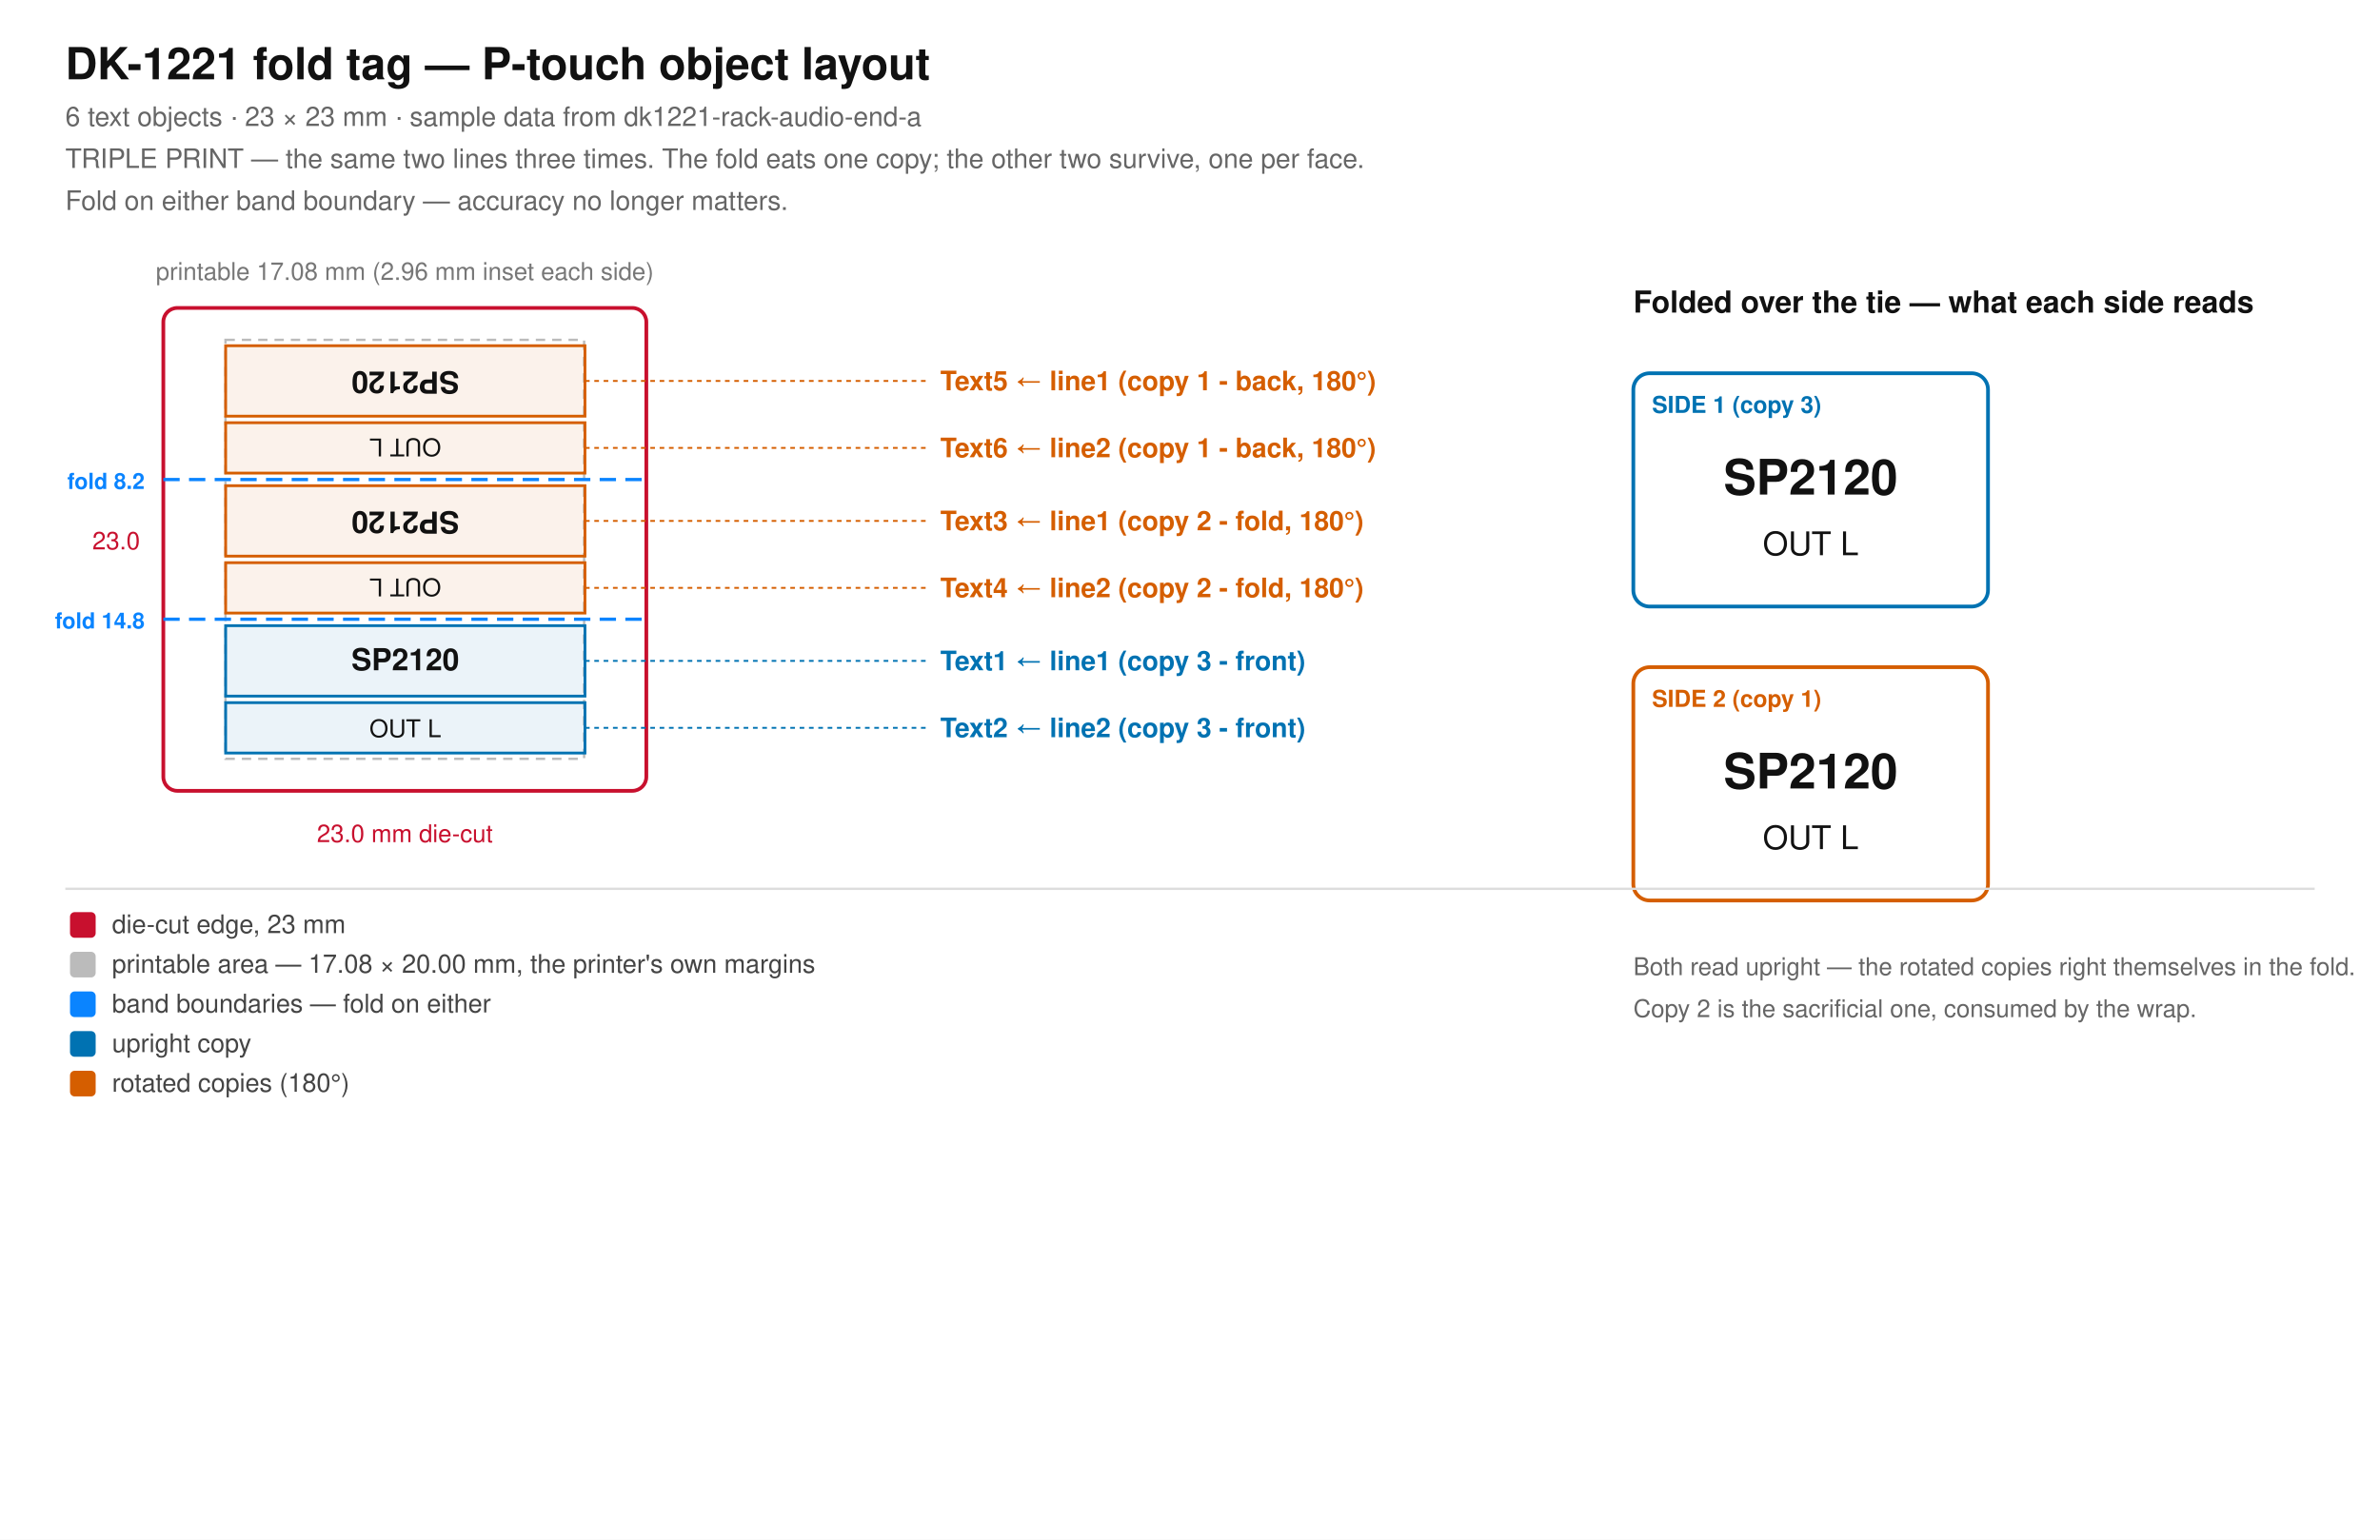
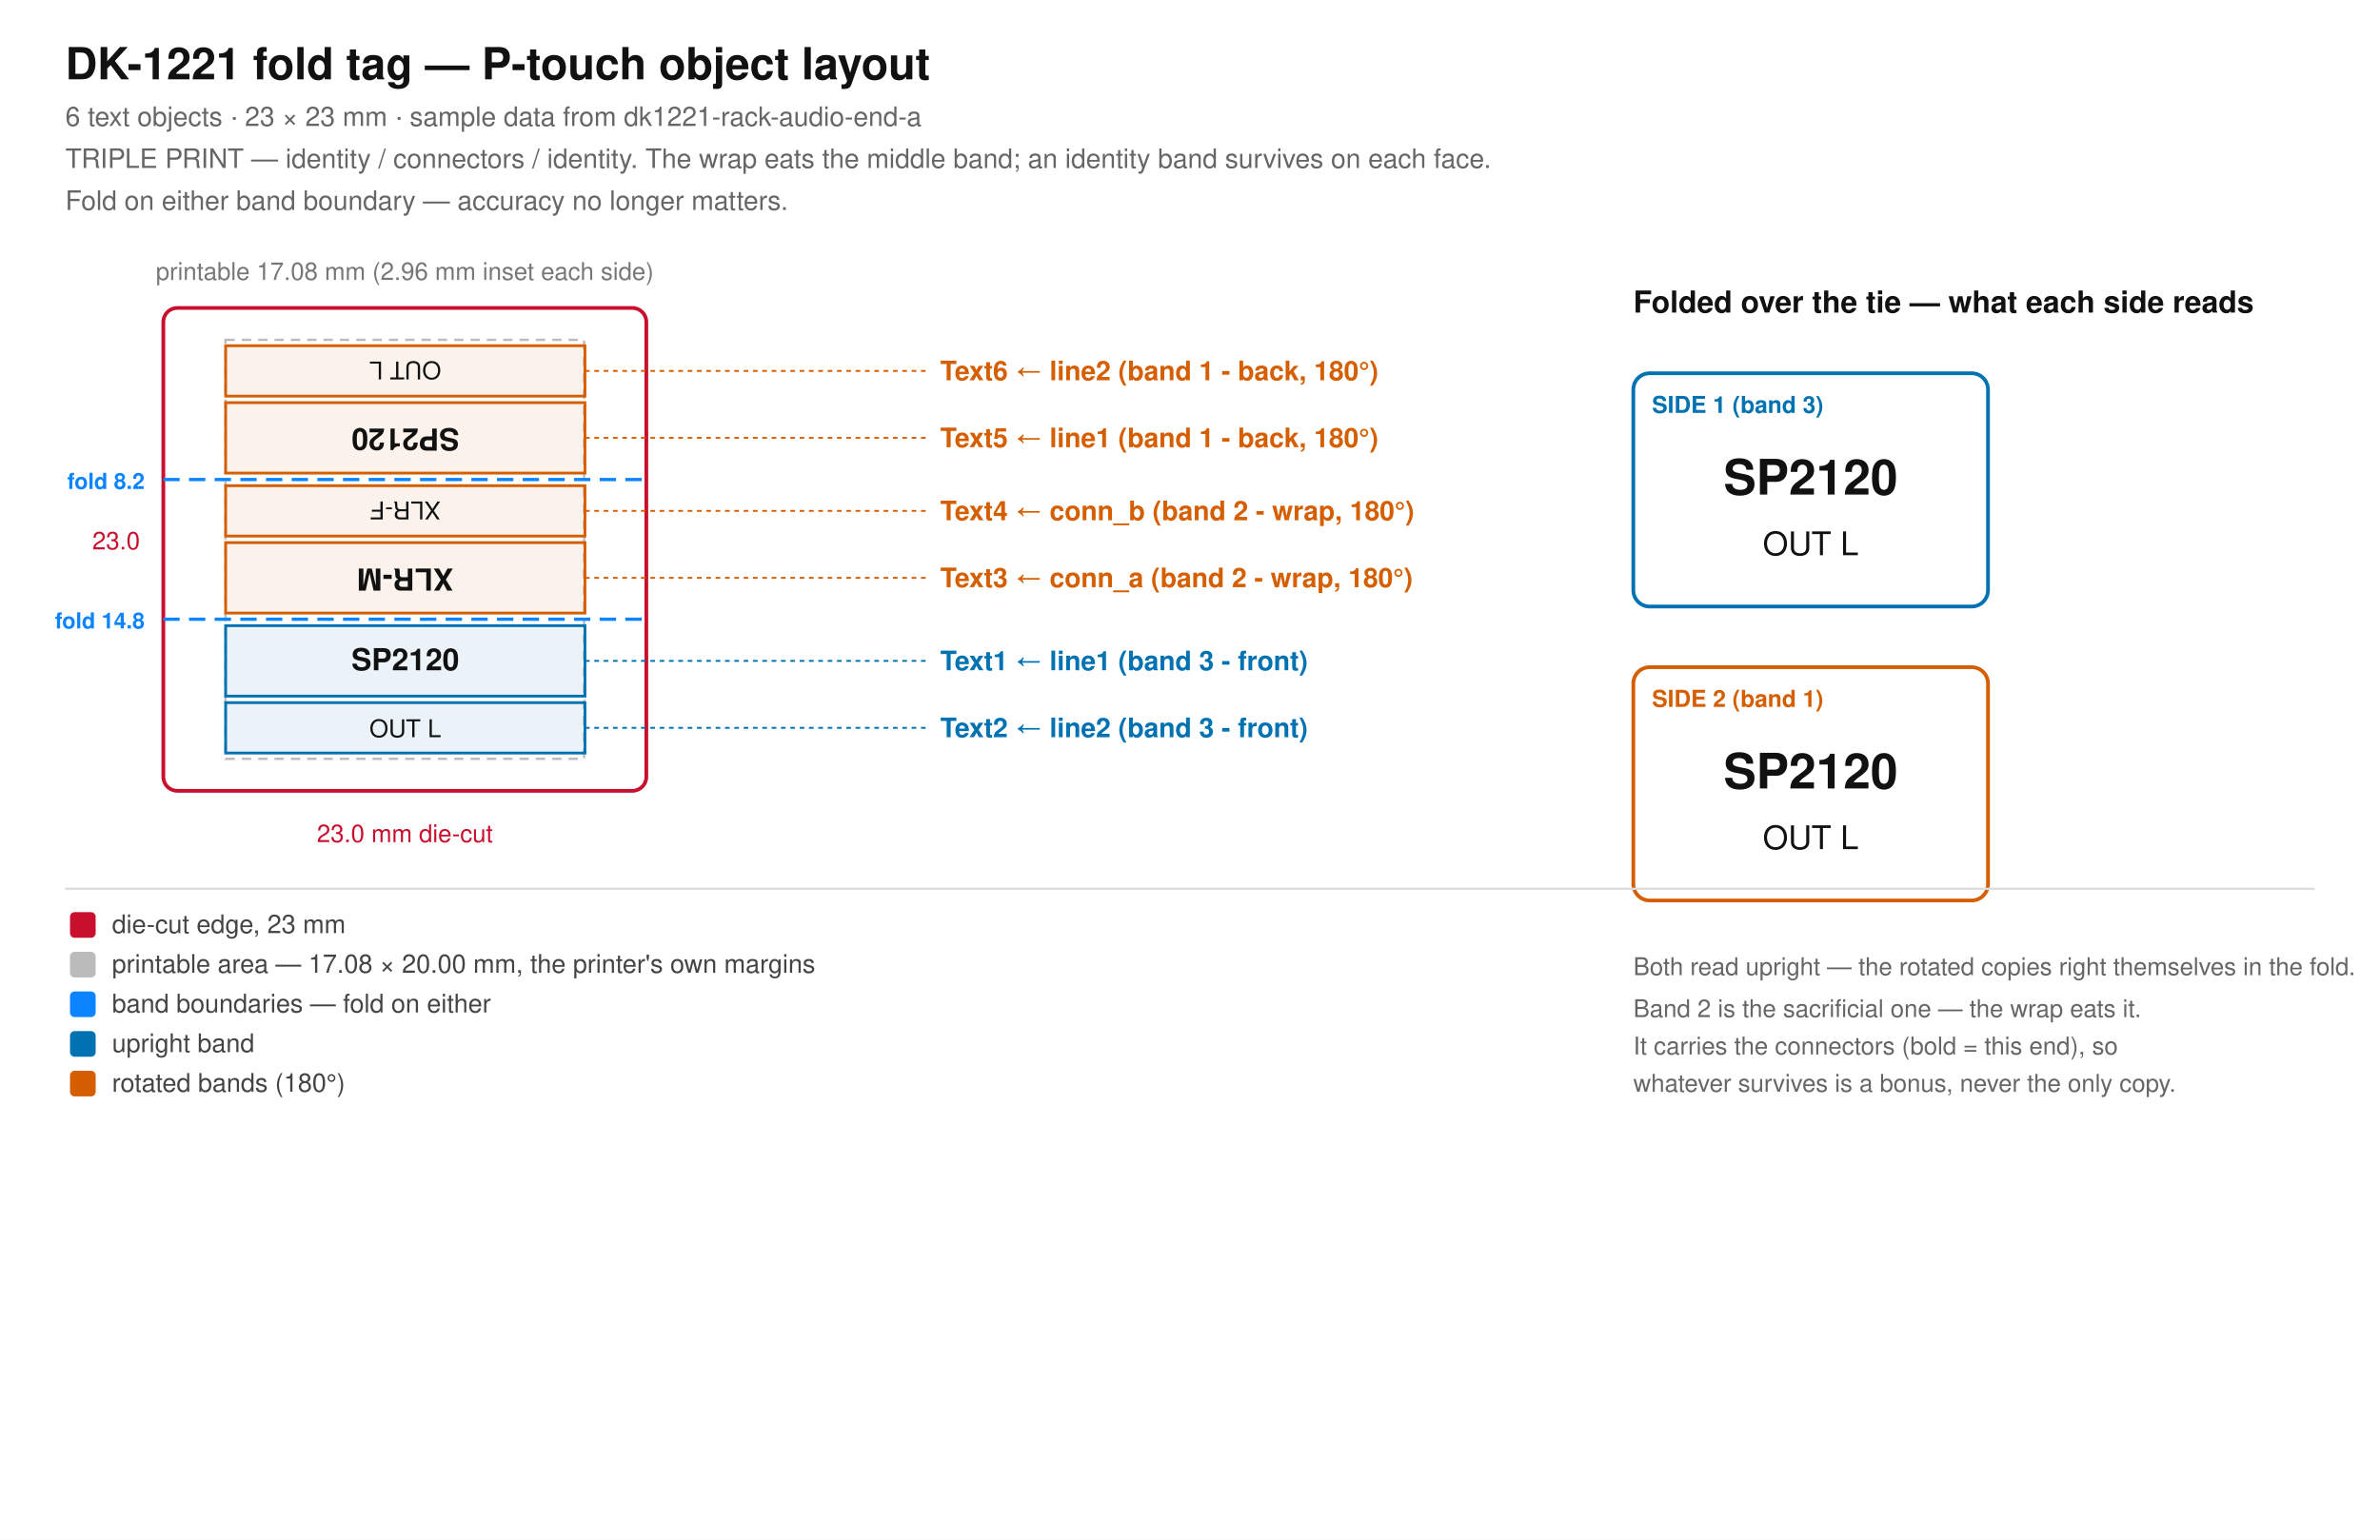
<svg xmlns="http://www.w3.org/2000/svg" width="1020" height="660" viewBox="0 0 1020 660">
  <rect width="1020" height="660" fill="#fff" />
  <text x="28.0" y="34.0" font-family="Helvetica, Arial, sans-serif" font-size="19" font-weight="bold" fill="#111" text-anchor="start">DK-1221 fold tag — P-touch object layout</text>
  <text x="28.0" y="54.0" font-family="Helvetica, Arial, sans-serif" font-size="11.5" font-weight="normal" fill="#666" text-anchor="start">6 text objects · 23 × 23 mm · sample data from dk1221-rack-audio-end-a</text>
-   <text x="28.0" y="72.0" font-family="Helvetica, Arial, sans-serif" font-size="11.5" font-weight="normal" fill="#666" text-anchor="start">TRIPLE PRINT — the same two lines three times. The fold eats one copy; the other two survive, one per face.</text>
+   <text x="28.0" y="72.0" font-family="Helvetica, Arial, sans-serif" font-size="11.5" font-weight="normal" fill="#666" text-anchor="start">TRIPLE PRINT — identity / connectors / identity. The wrap eats the middle band; an identity band survives on each face.</text>
  <text x="28.0" y="90.0" font-family="Helvetica, Arial, sans-serif" font-size="11.5" font-weight="normal" fill="#666" text-anchor="start">Fold on either band boundary — accuracy no longer matters.</text>
  <rect x="96.64" y="145.68" width="153.7" height="179.6" fill="none" stroke="#bbb" stroke-width="1" stroke-dasharray="4 3" />
  <rect x="70.0" y="132.0" width="207.0" height="207.0" fill="none" stroke="#c8102e" stroke-width="1.6" rx="6" />
  <line x1="70.0" y1="205.56" x2="277.0" y2="205.56" stroke="#0a84ff" stroke-width="1.4" stroke-dasharray="7 4" />
  <text x="62.0" y="209.6" font-family="Helvetica, Arial, sans-serif" font-size="9.5" font-weight="bold" fill="#0a84ff" text-anchor="end">fold 8.2</text>
  <line x1="70.0" y1="265.44" x2="277.0" y2="265.44" stroke="#0a84ff" stroke-width="1.4" stroke-dasharray="7 4" />
  <text x="62.0" y="269.4" font-family="Helvetica, Arial, sans-serif" font-size="9.5" font-weight="bold" fill="#0a84ff" text-anchor="end">fold 14.8</text>
  <rect x="96.7" y="268.2" width="154.0" height="30.2" fill="#0072B214" stroke="#0072B2" stroke-width="1.2" />
  <g transform="rotate(0 173.7 283.3)">
    <text x="173.7" y="287.3" font-family="Helvetica, Arial, sans-serif" font-size="13" font-weight="bold" fill="#111" text-anchor="middle">SP2120</text>
  </g>
  <line x1="250.7" y1="283.3" x2="397.0" y2="283.3" stroke="#0072B2" stroke-width="0.8" stroke-dasharray="2 2" />
-   <text x="403.0" y="287.3" font-family="Helvetica, Arial, sans-serif" font-size="11.5" font-weight="bold" fill="#0072B2" text-anchor="start">Text1  ←  line1   (copy 3 - front)</text>
+   <text x="403.0" y="287.3" font-family="Helvetica, Arial, sans-serif" font-size="11.5" font-weight="bold" fill="#0072B2" text-anchor="start">Text1  ←  line1   (band 3 - front)</text>
  <rect x="96.7" y="301.2" width="154.0" height="21.6" fill="#0072B214" stroke="#0072B2" stroke-width="1.2" />
  <g transform="rotate(0 173.7 312.0)">
    <text x="173.7" y="316.0" font-family="Helvetica, Arial, sans-serif" font-size="10.5" font-weight="normal" fill="#111" text-anchor="middle">OUT L</text>
  </g>
  <line x1="250.7" y1="312.0" x2="397.0" y2="312.0" stroke="#0072B2" stroke-width="0.8" stroke-dasharray="2 2" />
-   <text x="403.0" y="316.0" font-family="Helvetica, Arial, sans-serif" font-size="11.5" font-weight="bold" fill="#0072B2" text-anchor="start">Text2  ←  line2   (copy 3 - front)</text>
-   <rect x="96.7" y="208.2" width="154.0" height="30.2" fill="#D55E0014" stroke="#D55E00" stroke-width="1.2" />
-   <g transform="rotate(180 173.7 223.3)">
-     <text x="173.7" y="227.3" font-family="Helvetica, Arial, sans-serif" font-size="13" font-weight="bold" fill="#111" text-anchor="middle">SP2120</text>
+   <text x="403.0" y="316.0" font-family="Helvetica, Arial, sans-serif" font-size="11.5" font-weight="bold" fill="#0072B2" text-anchor="start">Text2  ←  line2   (band 3 - front)</text>
+   <rect x="96.7" y="232.6" width="154.0" height="30.2" fill="#D55E0014" stroke="#D55E00" stroke-width="1.2" />
+   <g transform="rotate(180 173.7 247.7)">
+     <text x="173.7" y="251.7" font-family="Helvetica, Arial, sans-serif" font-size="13" font-weight="bold" fill="#111" text-anchor="middle">XLR-M</text>
  </g>
-   <line x1="250.7" y1="223.3" x2="397.0" y2="223.3" stroke="#D55E00" stroke-width="0.8" stroke-dasharray="2 2" />
-   <text x="403.0" y="227.3" font-family="Helvetica, Arial, sans-serif" font-size="11.5" font-weight="bold" fill="#D55E00" text-anchor="start">Text3  ←  line1   (copy 2 - fold, 180°)</text>
-   <rect x="96.7" y="241.2" width="154.0" height="21.6" fill="#D55E0014" stroke="#D55E00" stroke-width="1.2" />
-   <g transform="rotate(180 173.7 252.0)">
-     <text x="173.7" y="256.0" font-family="Helvetica, Arial, sans-serif" font-size="10.5" font-weight="normal" fill="#111" text-anchor="middle">OUT L</text>
+   <line x1="250.7" y1="247.7" x2="397.0" y2="247.7" stroke="#D55E00" stroke-width="0.8" stroke-dasharray="2 2" />
+   <text x="403.0" y="251.7" font-family="Helvetica, Arial, sans-serif" font-size="11.5" font-weight="bold" fill="#D55E00" text-anchor="start">Text3  ←  conn_a   (band 2 - wrap, 180°)</text>
+   <rect x="96.7" y="208.2" width="154.0" height="21.6" fill="#D55E0014" stroke="#D55E00" stroke-width="1.2" />
+   <g transform="rotate(180 173.7 219.0)">
+     <text x="173.7" y="223.0" font-family="Helvetica, Arial, sans-serif" font-size="10.5" font-weight="normal" fill="#111" text-anchor="middle">XLR-F</text>
  </g>
-   <line x1="250.7" y1="252.0" x2="397.0" y2="252.0" stroke="#D55E00" stroke-width="0.8" stroke-dasharray="2 2" />
-   <text x="403.0" y="256.0" font-family="Helvetica, Arial, sans-serif" font-size="11.5" font-weight="bold" fill="#D55E00" text-anchor="start">Text4  ←  line2   (copy 2 - fold, 180°)</text>
-   <rect x="96.7" y="148.2" width="154.0" height="30.2" fill="#D55E0014" stroke="#D55E00" stroke-width="1.2" />
-   <g transform="rotate(180 173.7 163.3)">
-     <text x="173.7" y="167.3" font-family="Helvetica, Arial, sans-serif" font-size="13" font-weight="bold" fill="#111" text-anchor="middle">SP2120</text>
+   <line x1="250.7" y1="219.0" x2="397.0" y2="219.0" stroke="#D55E00" stroke-width="0.8" stroke-dasharray="2 2" />
+   <text x="403.0" y="223.0" font-family="Helvetica, Arial, sans-serif" font-size="11.5" font-weight="bold" fill="#D55E00" text-anchor="start">Text4  ←  conn_b   (band 2 - wrap, 180°)</text>
+   <rect x="96.7" y="172.6" width="154.0" height="30.2" fill="#D55E0014" stroke="#D55E00" stroke-width="1.2" />
+   <g transform="rotate(180 173.7 187.7)">
+     <text x="173.7" y="191.7" font-family="Helvetica, Arial, sans-serif" font-size="13" font-weight="bold" fill="#111" text-anchor="middle">SP2120</text>
  </g>
-   <line x1="250.7" y1="163.3" x2="397.0" y2="163.3" stroke="#D55E00" stroke-width="0.8" stroke-dasharray="2 2" />
-   <text x="403.0" y="167.3" font-family="Helvetica, Arial, sans-serif" font-size="11.5" font-weight="bold" fill="#D55E00" text-anchor="start">Text5  ←  line1   (copy 1 - back, 180°)</text>
-   <rect x="96.7" y="181.2" width="154.0" height="21.6" fill="#D55E0014" stroke="#D55E00" stroke-width="1.2" />
-   <g transform="rotate(180 173.7 192.0)">
-     <text x="173.7" y="196.0" font-family="Helvetica, Arial, sans-serif" font-size="10.5" font-weight="normal" fill="#111" text-anchor="middle">OUT L</text>
+   <line x1="250.7" y1="187.7" x2="397.0" y2="187.7" stroke="#D55E00" stroke-width="0.8" stroke-dasharray="2 2" />
+   <text x="403.0" y="191.7" font-family="Helvetica, Arial, sans-serif" font-size="11.5" font-weight="bold" fill="#D55E00" text-anchor="start">Text5  ←  line1   (band 1 - back, 180°)</text>
+   <rect x="96.7" y="148.2" width="154.0" height="21.6" fill="#D55E0014" stroke="#D55E00" stroke-width="1.2" />
+   <g transform="rotate(180 173.7 159.0)">
+     <text x="173.7" y="163.0" font-family="Helvetica, Arial, sans-serif" font-size="10.5" font-weight="normal" fill="#111" text-anchor="middle">OUT L</text>
  </g>
-   <line x1="250.7" y1="192.0" x2="397.0" y2="192.0" stroke="#D55E00" stroke-width="0.8" stroke-dasharray="2 2" />
-   <text x="403.0" y="196.0" font-family="Helvetica, Arial, sans-serif" font-size="11.5" font-weight="bold" fill="#D55E00" text-anchor="start">Text6  ←  line2   (copy 1 - back, 180°)</text>
+   <line x1="250.7" y1="159.0" x2="397.0" y2="159.0" stroke="#D55E00" stroke-width="0.8" stroke-dasharray="2 2" />
+   <text x="403.0" y="163.0" font-family="Helvetica, Arial, sans-serif" font-size="11.5" font-weight="bold" fill="#D55E00" text-anchor="start">Text6  ←  line2   (band 1 - back, 180°)</text>
  <text x="173.5" y="361.0" font-family="Helvetica, Arial, sans-serif" font-size="10.5" font-weight="normal" fill="#c8102e" text-anchor="middle">23.0 mm die-cut</text>
  <text x="60.0" y="235.5" font-family="Helvetica, Arial, sans-serif" font-size="10.5" font-weight="normal" fill="#c8102e" text-anchor="end">23.0</text>
  <text x="173.5" y="120.0" font-family="Helvetica, Arial, sans-serif" font-size="10.5" font-weight="normal" fill="#777" text-anchor="middle">printable 17.08 mm  (2.96 mm inset each side)</text>
  <text x="700.0" y="134.0" font-family="Helvetica, Arial, sans-serif" font-size="13" font-weight="bold" fill="#111" text-anchor="start">Folded over the tie — what each side reads</text>
  <rect x="700" y="160" width="152" height="100" fill="#fff" stroke="#0072B2" stroke-width="1.6" rx="7" />
-   <text x="708.0" y="177.0" font-family="Helvetica, Arial, sans-serif" font-size="10" font-weight="bold" fill="#0072B2" text-anchor="start">SIDE 1  (copy 3)</text>
+   <text x="708.0" y="177.0" font-family="Helvetica, Arial, sans-serif" font-size="10" font-weight="bold" fill="#0072B2" text-anchor="start">SIDE 1  (band 3)</text>
  <text x="776.0" y="212.0" font-family="Helvetica, Arial, sans-serif" font-size="21" font-weight="bold" fill="#111" text-anchor="middle">SP2120</text>
  <text x="776.0" y="238.0" font-family="Helvetica, Arial, sans-serif" font-size="14" font-weight="normal" fill="#111" text-anchor="middle">OUT L</text>
  <rect x="700" y="286" width="152" height="100" fill="#fff" stroke="#D55E00" stroke-width="1.6" rx="7" />
-   <text x="708.0" y="303.0" font-family="Helvetica, Arial, sans-serif" font-size="10" font-weight="bold" fill="#D55E00" text-anchor="start">SIDE 2  (copy 1)</text>
+   <text x="708.0" y="303.0" font-family="Helvetica, Arial, sans-serif" font-size="10" font-weight="bold" fill="#D55E00" text-anchor="start">SIDE 2  (band 1)</text>
  <text x="776.0" y="338.0" font-family="Helvetica, Arial, sans-serif" font-size="21" font-weight="bold" fill="#111" text-anchor="middle">SP2120</text>
  <text x="776.0" y="364.0" font-family="Helvetica, Arial, sans-serif" font-size="14" font-weight="normal" fill="#111" text-anchor="middle">OUT L</text>
  <text x="700.0" y="418.0" font-family="Helvetica, Arial, sans-serif" font-size="10.5" font-weight="normal" fill="#666" text-anchor="start">Both read upright — the rotated copies right themselves in the fold.</text>
-   <text x="700.0" y="436.0" font-family="Helvetica, Arial, sans-serif" font-size="10.5" font-weight="normal" fill="#666" text-anchor="start">Copy 2 is the sacrificial one, consumed by the wrap.</text>
+   <text x="700.0" y="436.0" font-family="Helvetica, Arial, sans-serif" font-size="10.5" font-weight="normal" fill="#666" text-anchor="start">Band 2 is the sacrificial one — the wrap eats it.</text>
+   <text x="700.0" y="452.0" font-family="Helvetica, Arial, sans-serif" font-size="10.5" font-weight="normal" fill="#666" text-anchor="start">It carries the connectors (bold = this end), so</text>
+   <text x="700.0" y="468.0" font-family="Helvetica, Arial, sans-serif" font-size="10.5" font-weight="normal" fill="#666" text-anchor="start">whatever survives is a bonus, never the only copy.</text>
  <line x1="28" y1="381.0" x2="992" y2="381.0" stroke="#ddd" />
  <rect x="30" y="391.0" width="11" height="11" fill="#c8102e" rx="2" />
  <text x="48.0" y="400.0" font-family="Helvetica, Arial, sans-serif" font-size="11" font-weight="normal" fill="#444" text-anchor="start">die-cut edge, 23 mm</text>
  <rect x="30" y="408.0" width="11" height="11" fill="#bbb" rx="2" />
  <text x="48.0" y="417.0" font-family="Helvetica, Arial, sans-serif" font-size="11" font-weight="normal" fill="#444" text-anchor="start">printable area — 17.08 × 20.00 mm, the printer's own margins</text>
  <rect x="30" y="425.0" width="11" height="11" fill="#0a84ff" rx="2" />
  <text x="48.0" y="434.0" font-family="Helvetica, Arial, sans-serif" font-size="11" font-weight="normal" fill="#444" text-anchor="start">band boundaries — fold on either</text>
  <rect x="30" y="442.0" width="11" height="11" fill="#0072B2" rx="2" />
-   <text x="48.0" y="451.0" font-family="Helvetica, Arial, sans-serif" font-size="11" font-weight="normal" fill="#444" text-anchor="start">upright copy</text>
+   <text x="48.0" y="451.0" font-family="Helvetica, Arial, sans-serif" font-size="11" font-weight="normal" fill="#444" text-anchor="start">upright band</text>
  <rect x="30" y="459.0" width="11" height="11" fill="#D55E00" rx="2" />
-   <text x="48.0" y="468.0" font-family="Helvetica, Arial, sans-serif" font-size="11" font-weight="normal" fill="#444" text-anchor="start">rotated copies (180°)</text>
+   <text x="48.0" y="468.0" font-family="Helvetica, Arial, sans-serif" font-size="11" font-weight="normal" fill="#444" text-anchor="start">rotated bands (180°)</text>
</svg>
